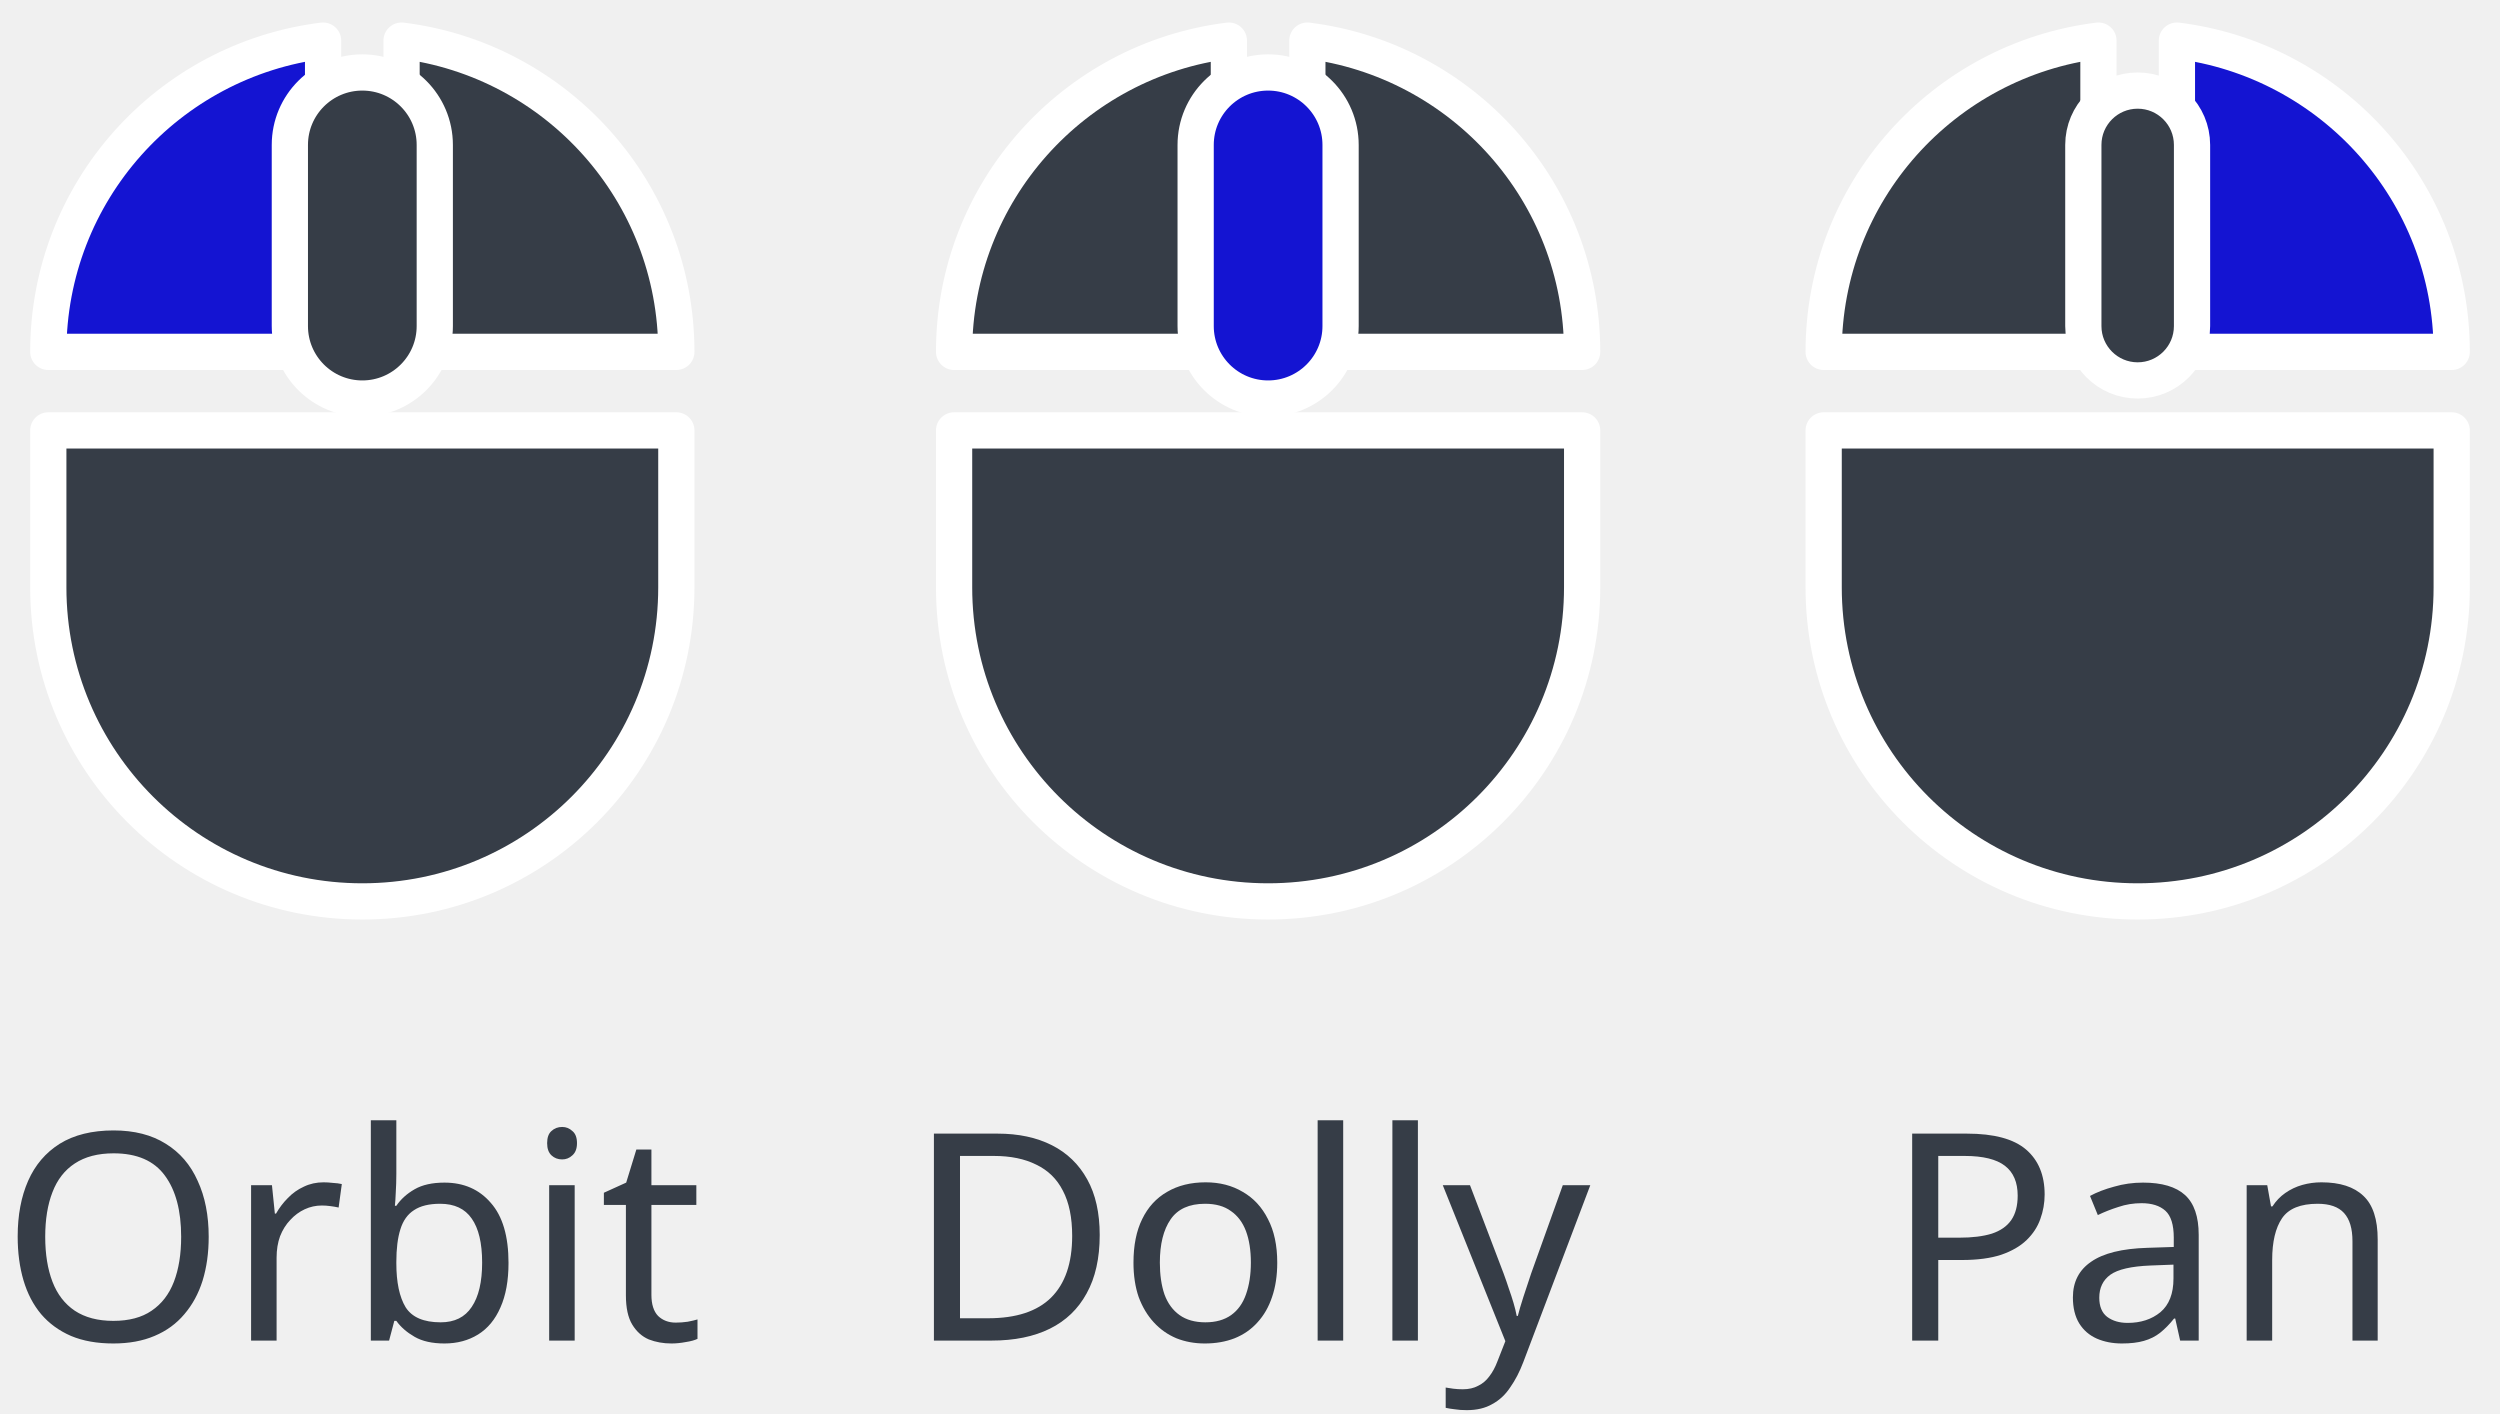
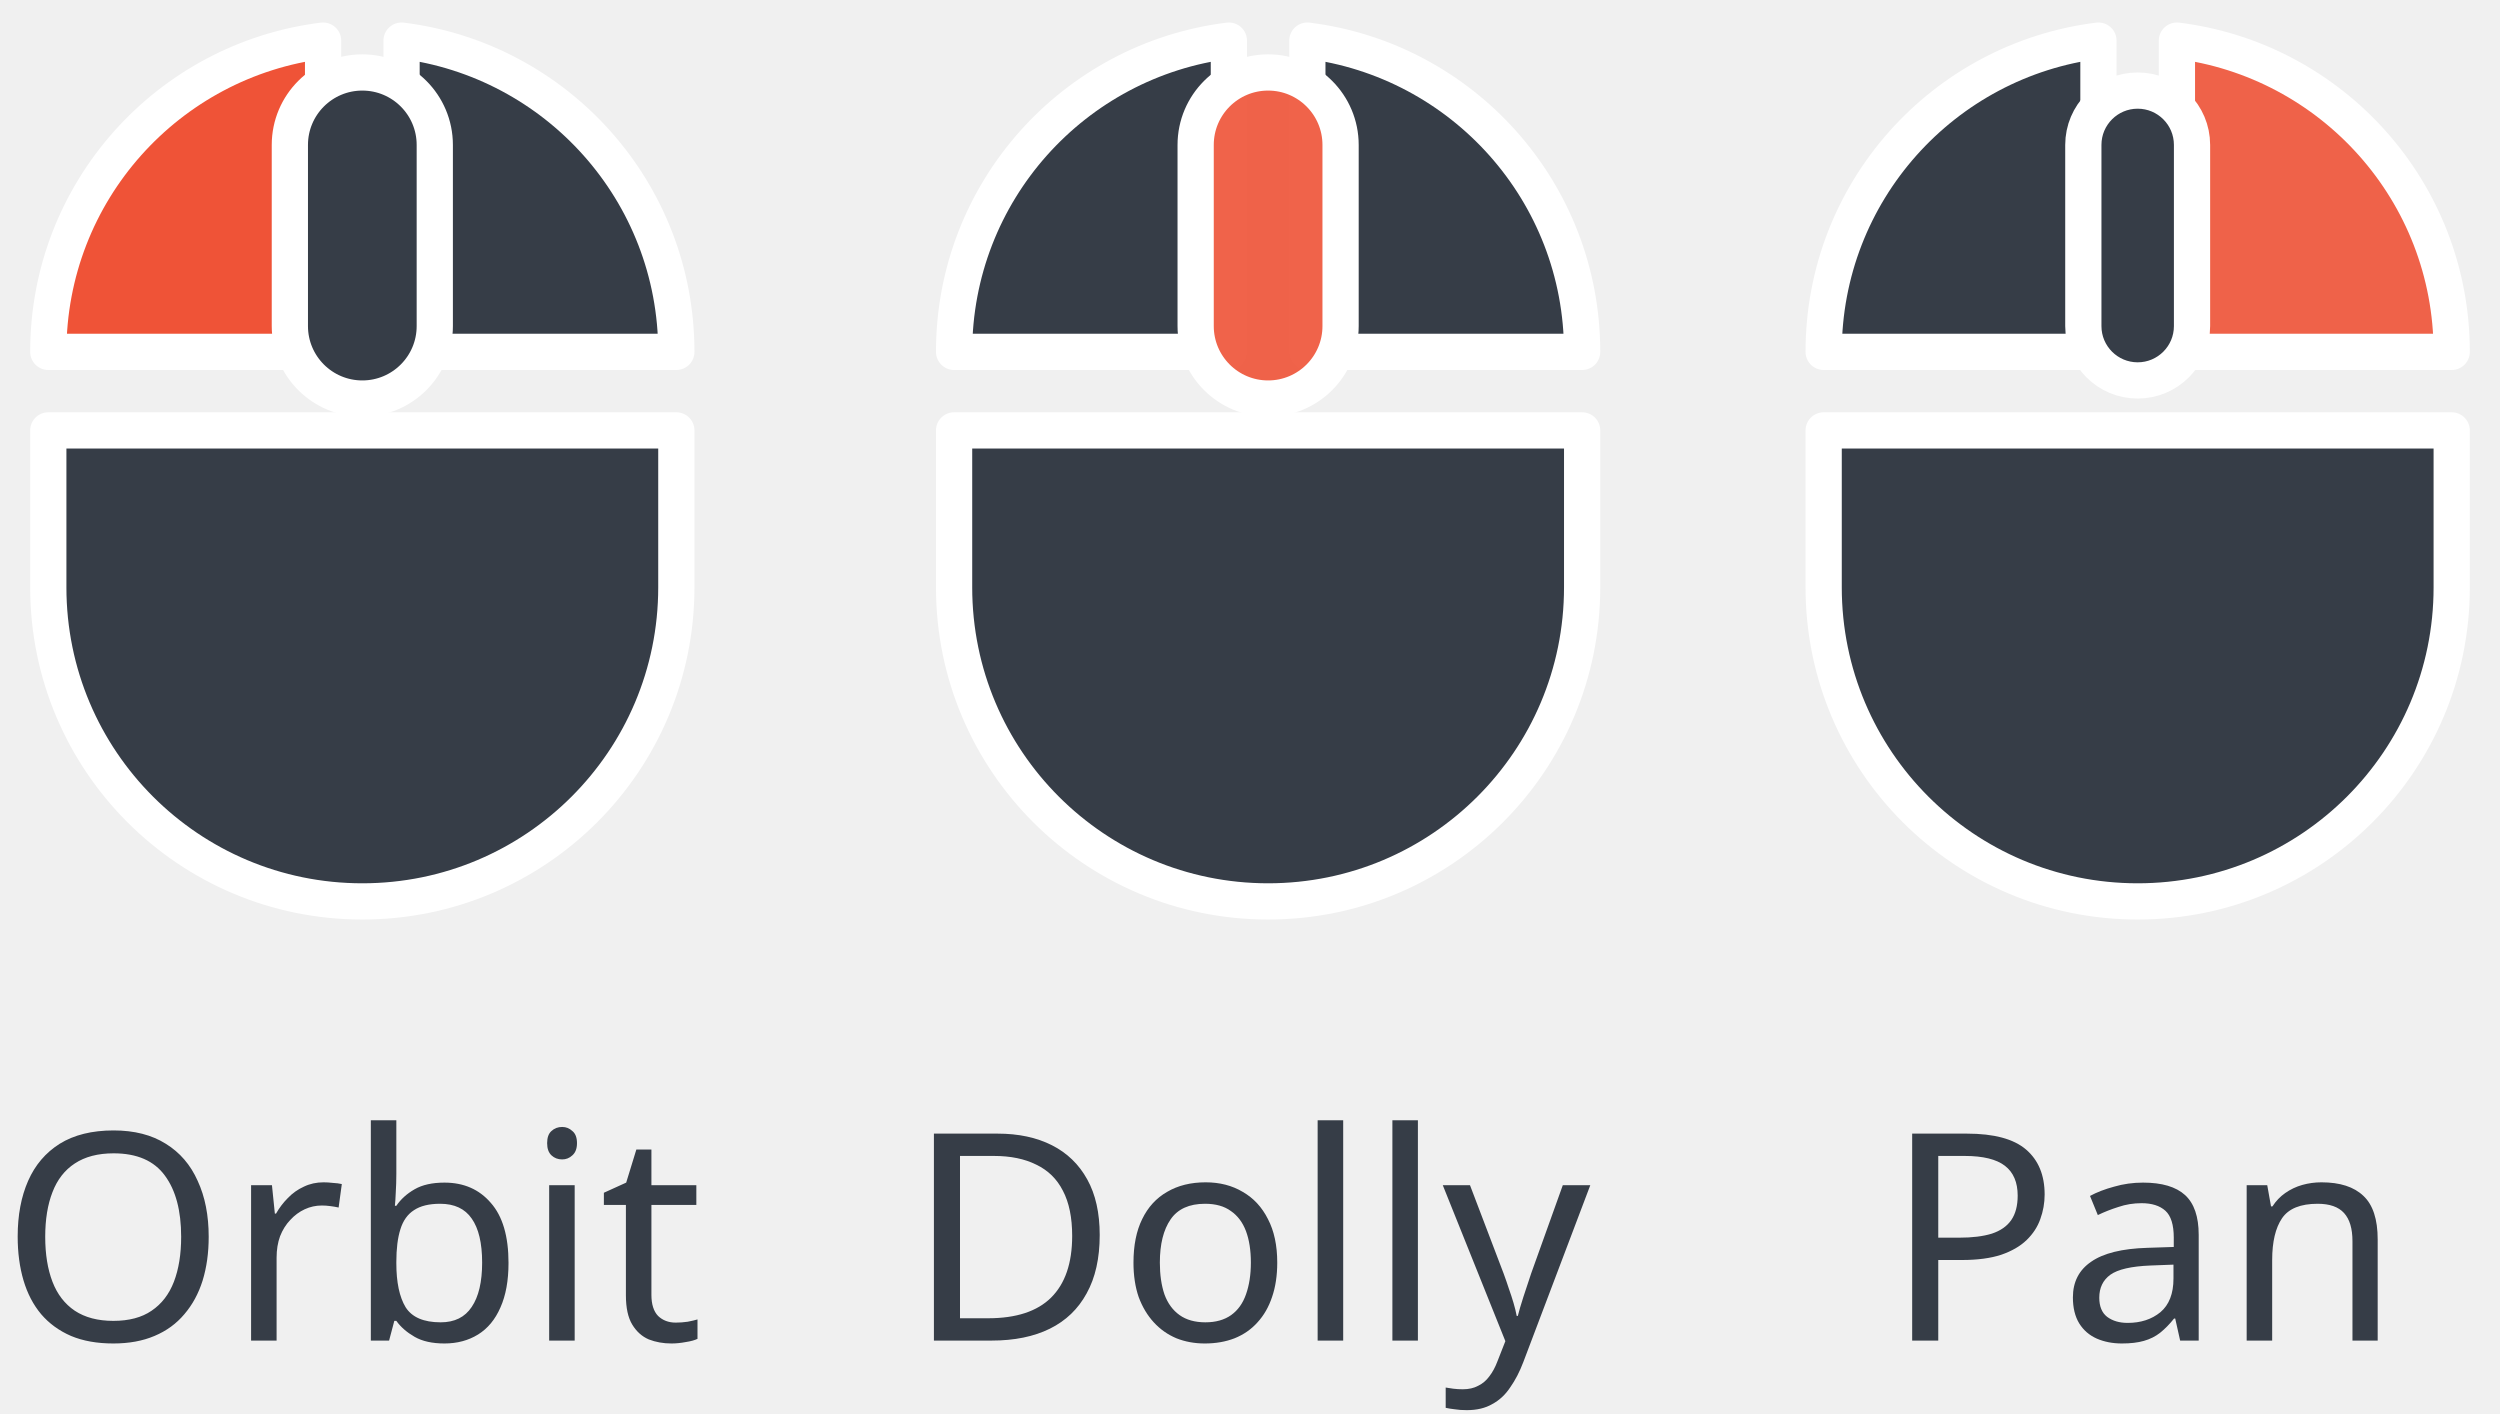
<svg xmlns="http://www.w3.org/2000/svg" width="69" height="39" viewBox="0 0 69 39" fill="none">
-   <g clip-path="url(#clip0_400_610)">
+   <g clip-path="url(#clip0_358_517)">
    <path d="M1.333 16.212C1.333 21 5.212 24.879 10 24.879C14.788 24.879 18.667 21 18.667 16.212V11.879H1.333V16.212Z" fill="#363D47" stroke="white" stroke-linejoin="round" />
    <path d="M11.083 1.121V9.712H18.667C18.667 5.292 15.362 1.652 11.083 1.121Z" fill="#363D47" stroke="white" stroke-linejoin="round" />
-     <path d="M8.917 1.121C4.637 1.652 1.333 5.292 1.333 9.712H8.917V1.121Z" fill="#1414D2" stroke="white" stroke-linejoin="round" />
+     <path d="M8.917 1.121C4.637 1.652 1.333 5.292 1.333 9.712H8.917V1.121Z" fill="#EF5337" stroke="white" stroke-linejoin="round" />
    <rect x="8" y="2" width="4" height="9" rx="2" fill="#363D47" stroke="white" />
    <path d="M50.333 16.212C50.333 21 54.212 24.879 59 24.879C63.788 24.879 67.667 21 67.667 16.212V11.879H50.333V16.212Z" fill="#363D47" stroke="white" stroke-linejoin="round" />
-     <path d="M60.083 1.121V9.712H67.667C67.667 5.292 64.362 1.652 60.083 1.121Z" fill="#1414D2" stroke="white" stroke-linejoin="round" />
+     <path d="M60.083 1.121V9.712H67.667C67.667 5.292 64.362 1.652 60.083 1.121Z" fill="#EF5337" fill-opacity="0.9" stroke="white" stroke-linejoin="round" />
    <path d="M57.917 1.121C53.637 1.652 50.333 5.292 50.333 9.712H57.917V1.121Z" fill="#363D47" stroke="white" stroke-linejoin="round" />
    <rect x="57.5" y="2.5" width="3" height="8" rx="1.5" fill="#363D47" stroke="white" />
    <path d="M26.333 16.212C26.333 21 30.212 24.879 35 24.879C39.788 24.879 43.667 21 43.667 16.212V11.879H26.333V16.212Z" fill="#363D47" stroke="white" stroke-linejoin="round" />
    <path d="M36.083 1.121V9.712H43.667C43.667 5.292 40.362 1.652 36.083 1.121Z" fill="#363D47" stroke="white" stroke-linejoin="round" />
    <path d="M33.917 1.121C29.637 1.652 26.333 5.292 26.333 9.712H33.917V1.121Z" fill="#363D47" stroke="white" stroke-linejoin="round" />
-     <rect x="33" y="2" width="4" height="9" rx="2" fill="#1414D2" stroke="white" />
+     <rect x="33" y="2" width="4" height="9" rx="2" fill="#EF5337" fill-opacity="0.9" stroke="white" />
    <path d="M30.352 34.088C30.352 34.728 30.232 35.264 29.992 35.696C29.757 36.128 29.419 36.453 28.976 36.672C28.533 36.891 27.997 37 27.368 37H25.776V31.288H27.536C28.112 31.288 28.611 31.395 29.032 31.608C29.453 31.821 29.779 32.136 30.008 32.552C30.237 32.963 30.352 33.475 30.352 34.088ZM29.592 34.112C29.592 33.605 29.507 33.189 29.336 32.864C29.171 32.539 28.925 32.299 28.6 32.144C28.28 31.984 27.891 31.904 27.432 31.904H26.496V36.384H27.272C28.045 36.384 28.624 36.195 29.008 35.816C29.397 35.432 29.592 34.864 29.592 34.112ZM35.252 34.848C35.252 35.205 35.204 35.523 35.108 35.8C35.017 36.072 34.884 36.304 34.708 36.496C34.537 36.688 34.326 36.835 34.076 36.936C33.83 37.032 33.556 37.08 33.252 37.08C32.969 37.08 32.708 37.032 32.468 36.936C32.228 36.835 32.02 36.688 31.844 36.496C31.668 36.304 31.529 36.072 31.428 35.8C31.332 35.523 31.284 35.205 31.284 34.848C31.284 34.373 31.364 33.973 31.524 33.648C31.684 33.317 31.913 33.067 32.212 32.896C32.51 32.72 32.865 32.632 33.276 32.632C33.665 32.632 34.006 32.72 34.3 32.896C34.598 33.067 34.83 33.317 34.996 33.648C35.166 33.973 35.252 34.373 35.252 34.848ZM32.012 34.848C32.012 35.184 32.054 35.477 32.14 35.728C32.23 35.973 32.369 36.163 32.556 36.296C32.742 36.429 32.98 36.496 33.268 36.496C33.556 36.496 33.793 36.429 33.98 36.296C34.166 36.163 34.302 35.973 34.388 35.728C34.478 35.477 34.524 35.184 34.524 34.848C34.524 34.507 34.478 34.216 34.388 33.976C34.297 33.736 34.158 33.552 33.972 33.424C33.79 33.291 33.553 33.224 33.26 33.224C32.822 33.224 32.505 33.368 32.308 33.656C32.11 33.944 32.012 34.341 32.012 34.848ZM37.072 37H36.367V30.92H37.072V37ZM39.134 37H38.43V30.92H39.134V37ZM39.821 32.712H40.572L41.501 35.152C41.554 35.296 41.602 35.435 41.645 35.568C41.693 35.701 41.735 35.832 41.773 35.96C41.81 36.083 41.839 36.203 41.861 36.32H41.892C41.925 36.187 41.975 36.013 42.044 35.8C42.114 35.581 42.186 35.363 42.261 35.144L43.133 32.712H43.892L42.044 37.592C41.943 37.859 41.823 38.091 41.684 38.288C41.551 38.491 41.386 38.645 41.188 38.752C40.996 38.864 40.762 38.92 40.484 38.92C40.356 38.92 40.245 38.912 40.148 38.896C40.053 38.885 39.97 38.872 39.901 38.856V38.296C39.959 38.307 40.029 38.317 40.108 38.328C40.194 38.339 40.282 38.344 40.373 38.344C40.538 38.344 40.679 38.312 40.797 38.248C40.919 38.189 41.023 38.101 41.108 37.984C41.194 37.872 41.266 37.739 41.325 37.584L41.548 37.016L39.821 32.712Z" fill="#363D47" />
    <path d="M54.288 31.288C55.035 31.288 55.579 31.435 55.92 31.728C56.261 32.021 56.432 32.435 56.432 32.968C56.432 33.203 56.392 33.429 56.312 33.648C56.237 33.861 56.112 34.053 55.936 34.224C55.76 34.395 55.525 34.531 55.232 34.632C54.939 34.728 54.579 34.776 54.152 34.776H53.496V37H52.776V31.288H54.288ZM54.224 31.904H53.496V34.16H54.072C54.435 34.16 54.736 34.123 54.976 34.048C55.216 33.968 55.395 33.843 55.512 33.672C55.629 33.501 55.688 33.277 55.688 33C55.688 32.632 55.571 32.357 55.336 32.176C55.101 31.995 54.731 31.904 54.224 31.904ZM59.148 32.64C59.67 32.64 60.057 32.755 60.308 32.984C60.558 33.213 60.684 33.579 60.684 34.08V37H60.172L60.036 36.392H60.004C59.881 36.547 59.753 36.677 59.62 36.784C59.492 36.885 59.342 36.96 59.172 37.008C59.006 37.056 58.804 37.08 58.564 37.08C58.308 37.08 58.076 37.035 57.868 36.944C57.665 36.853 57.505 36.715 57.388 36.528C57.27 36.336 57.212 36.096 57.212 35.808C57.212 35.381 57.38 35.053 57.716 34.824C58.052 34.589 58.569 34.461 59.268 34.44L59.996 34.416V34.16C59.996 33.803 59.918 33.555 59.764 33.416C59.609 33.277 59.39 33.208 59.108 33.208C58.884 33.208 58.67 33.243 58.468 33.312C58.265 33.376 58.076 33.451 57.9 33.536L57.684 33.008C57.87 32.907 58.092 32.821 58.348 32.752C58.604 32.677 58.87 32.64 59.148 32.64ZM59.356 34.928C58.822 34.949 58.452 35.035 58.244 35.184C58.041 35.333 57.94 35.544 57.94 35.816C57.94 36.056 58.012 36.232 58.156 36.344C58.305 36.456 58.494 36.512 58.724 36.512C59.086 36.512 59.388 36.413 59.628 36.216C59.868 36.013 59.988 35.704 59.988 35.288V34.904L59.356 34.928ZM64.072 32.632C64.584 32.632 64.971 32.757 65.232 33.008C65.493 33.253 65.624 33.653 65.624 34.208V37H64.928V34.256C64.928 33.909 64.851 33.651 64.696 33.48C64.541 33.309 64.299 33.224 63.968 33.224C63.493 33.224 63.166 33.357 62.984 33.624C62.803 33.891 62.712 34.275 62.712 34.776V37H62.008V32.712H62.576L62.68 33.296H62.72C62.816 33.147 62.934 33.024 63.072 32.928C63.216 32.827 63.373 32.752 63.544 32.704C63.715 32.656 63.891 32.632 64.072 32.632Z" fill="#363D47" />
    <path d="M5.76 34.136C5.76 34.579 5.704 34.981 5.592 35.344C5.48 35.701 5.312 36.011 5.088 36.272C4.869 36.533 4.595 36.733 4.264 36.872C3.939 37.011 3.56 37.08 3.128 37.08C2.68 37.08 2.291 37.011 1.96 36.872C1.629 36.728 1.355 36.528 1.136 36.272C0.917 36.011 0.755 35.699 0.648 35.336C0.541 34.973 0.488 34.571 0.488 34.128C0.488 33.541 0.584 33.029 0.776 32.592C0.968 32.155 1.259 31.813 1.648 31.568C2.043 31.323 2.539 31.2 3.136 31.2C3.707 31.2 4.187 31.323 4.576 31.568C4.965 31.808 5.259 32.149 5.456 32.592C5.659 33.029 5.76 33.544 5.76 34.136ZM1.248 34.136C1.248 34.616 1.315 35.029 1.448 35.376C1.581 35.723 1.787 35.989 2.064 36.176C2.347 36.363 2.701 36.456 3.128 36.456C3.56 36.456 3.912 36.363 4.184 36.176C4.461 35.989 4.667 35.723 4.8 35.376C4.933 35.029 5 34.616 5 34.136C5 33.416 4.851 32.853 4.552 32.448C4.253 32.037 3.781 31.832 3.136 31.832C2.704 31.832 2.347 31.925 2.064 32.112C1.787 32.293 1.581 32.557 1.448 32.904C1.315 33.245 1.248 33.656 1.248 34.136ZM8.93 32.632C9.01 32.632 9.095 32.637 9.186 32.648C9.282 32.653 9.365 32.664 9.434 32.68L9.346 33.328C9.277 33.312 9.199 33.299 9.114 33.288C9.034 33.277 8.957 33.272 8.882 33.272C8.717 33.272 8.559 33.307 8.41 33.376C8.261 33.445 8.127 33.544 8.01 33.672C7.893 33.795 7.799 33.944 7.73 34.12C7.666 34.296 7.634 34.493 7.634 34.712V37H6.93V32.712H7.506L7.586 33.496H7.618C7.709 33.336 7.818 33.192 7.946 33.064C8.074 32.931 8.221 32.827 8.386 32.752C8.551 32.672 8.733 32.632 8.93 32.632ZM10.939 32.4C10.939 32.581 10.933 32.752 10.923 32.912C10.917 33.067 10.909 33.189 10.899 33.28H10.939C11.061 33.099 11.229 32.947 11.443 32.824C11.656 32.701 11.931 32.64 12.267 32.64C12.8 32.64 13.227 32.827 13.547 33.2C13.872 33.568 14.035 34.12 14.035 34.856C14.035 35.347 13.96 35.757 13.811 36.088C13.667 36.419 13.461 36.667 13.195 36.832C12.928 36.997 12.619 37.08 12.267 37.08C11.931 37.08 11.656 37.019 11.443 36.896C11.229 36.773 11.061 36.627 10.939 36.456H10.883L10.739 37H10.235V30.92H10.939V32.4ZM12.147 33.224C11.843 33.224 11.603 33.283 11.427 33.4C11.251 33.512 11.125 33.688 11.051 33.928C10.976 34.163 10.939 34.464 10.939 34.832V34.864C10.939 35.392 11.024 35.797 11.195 36.08C11.371 36.357 11.693 36.496 12.163 36.496C12.547 36.496 12.832 36.355 13.019 36.072C13.211 35.789 13.307 35.381 13.307 34.848C13.307 34.309 13.211 33.904 13.019 33.632C12.832 33.36 12.541 33.224 12.147 33.224ZM15.861 32.712V37H15.157V32.712H15.861ZM15.517 31.104C15.623 31.104 15.717 31.141 15.797 31.216C15.882 31.285 15.925 31.397 15.925 31.552C15.925 31.701 15.882 31.813 15.797 31.888C15.717 31.963 15.623 32 15.517 32C15.399 32 15.301 31.963 15.221 31.888C15.141 31.813 15.101 31.701 15.101 31.552C15.101 31.397 15.141 31.285 15.221 31.216C15.301 31.141 15.399 31.104 15.517 31.104ZM18.651 36.504C18.758 36.504 18.867 36.496 18.979 36.48C19.091 36.459 19.182 36.437 19.251 36.416V36.952C19.176 36.989 19.07 37.019 18.931 37.04C18.792 37.067 18.659 37.08 18.531 37.08C18.307 37.08 18.099 37.043 17.907 36.968C17.72 36.888 17.568 36.752 17.451 36.56C17.334 36.368 17.275 36.099 17.275 35.752V33.256H16.667V32.92L17.283 32.64L17.563 31.728H17.979V32.712H19.219V33.256H17.979V35.736C17.979 35.997 18.04 36.192 18.163 36.32C18.291 36.443 18.454 36.504 18.651 36.504Z" fill="#363D47" />
  </g>
  <defs>
-     <clipPath id="clip0_400_610">
+     <clipPath id="clip0_358_517">
      <rect width="69" height="39" fill="white" />
    </clipPath>
  </defs>
</svg>
